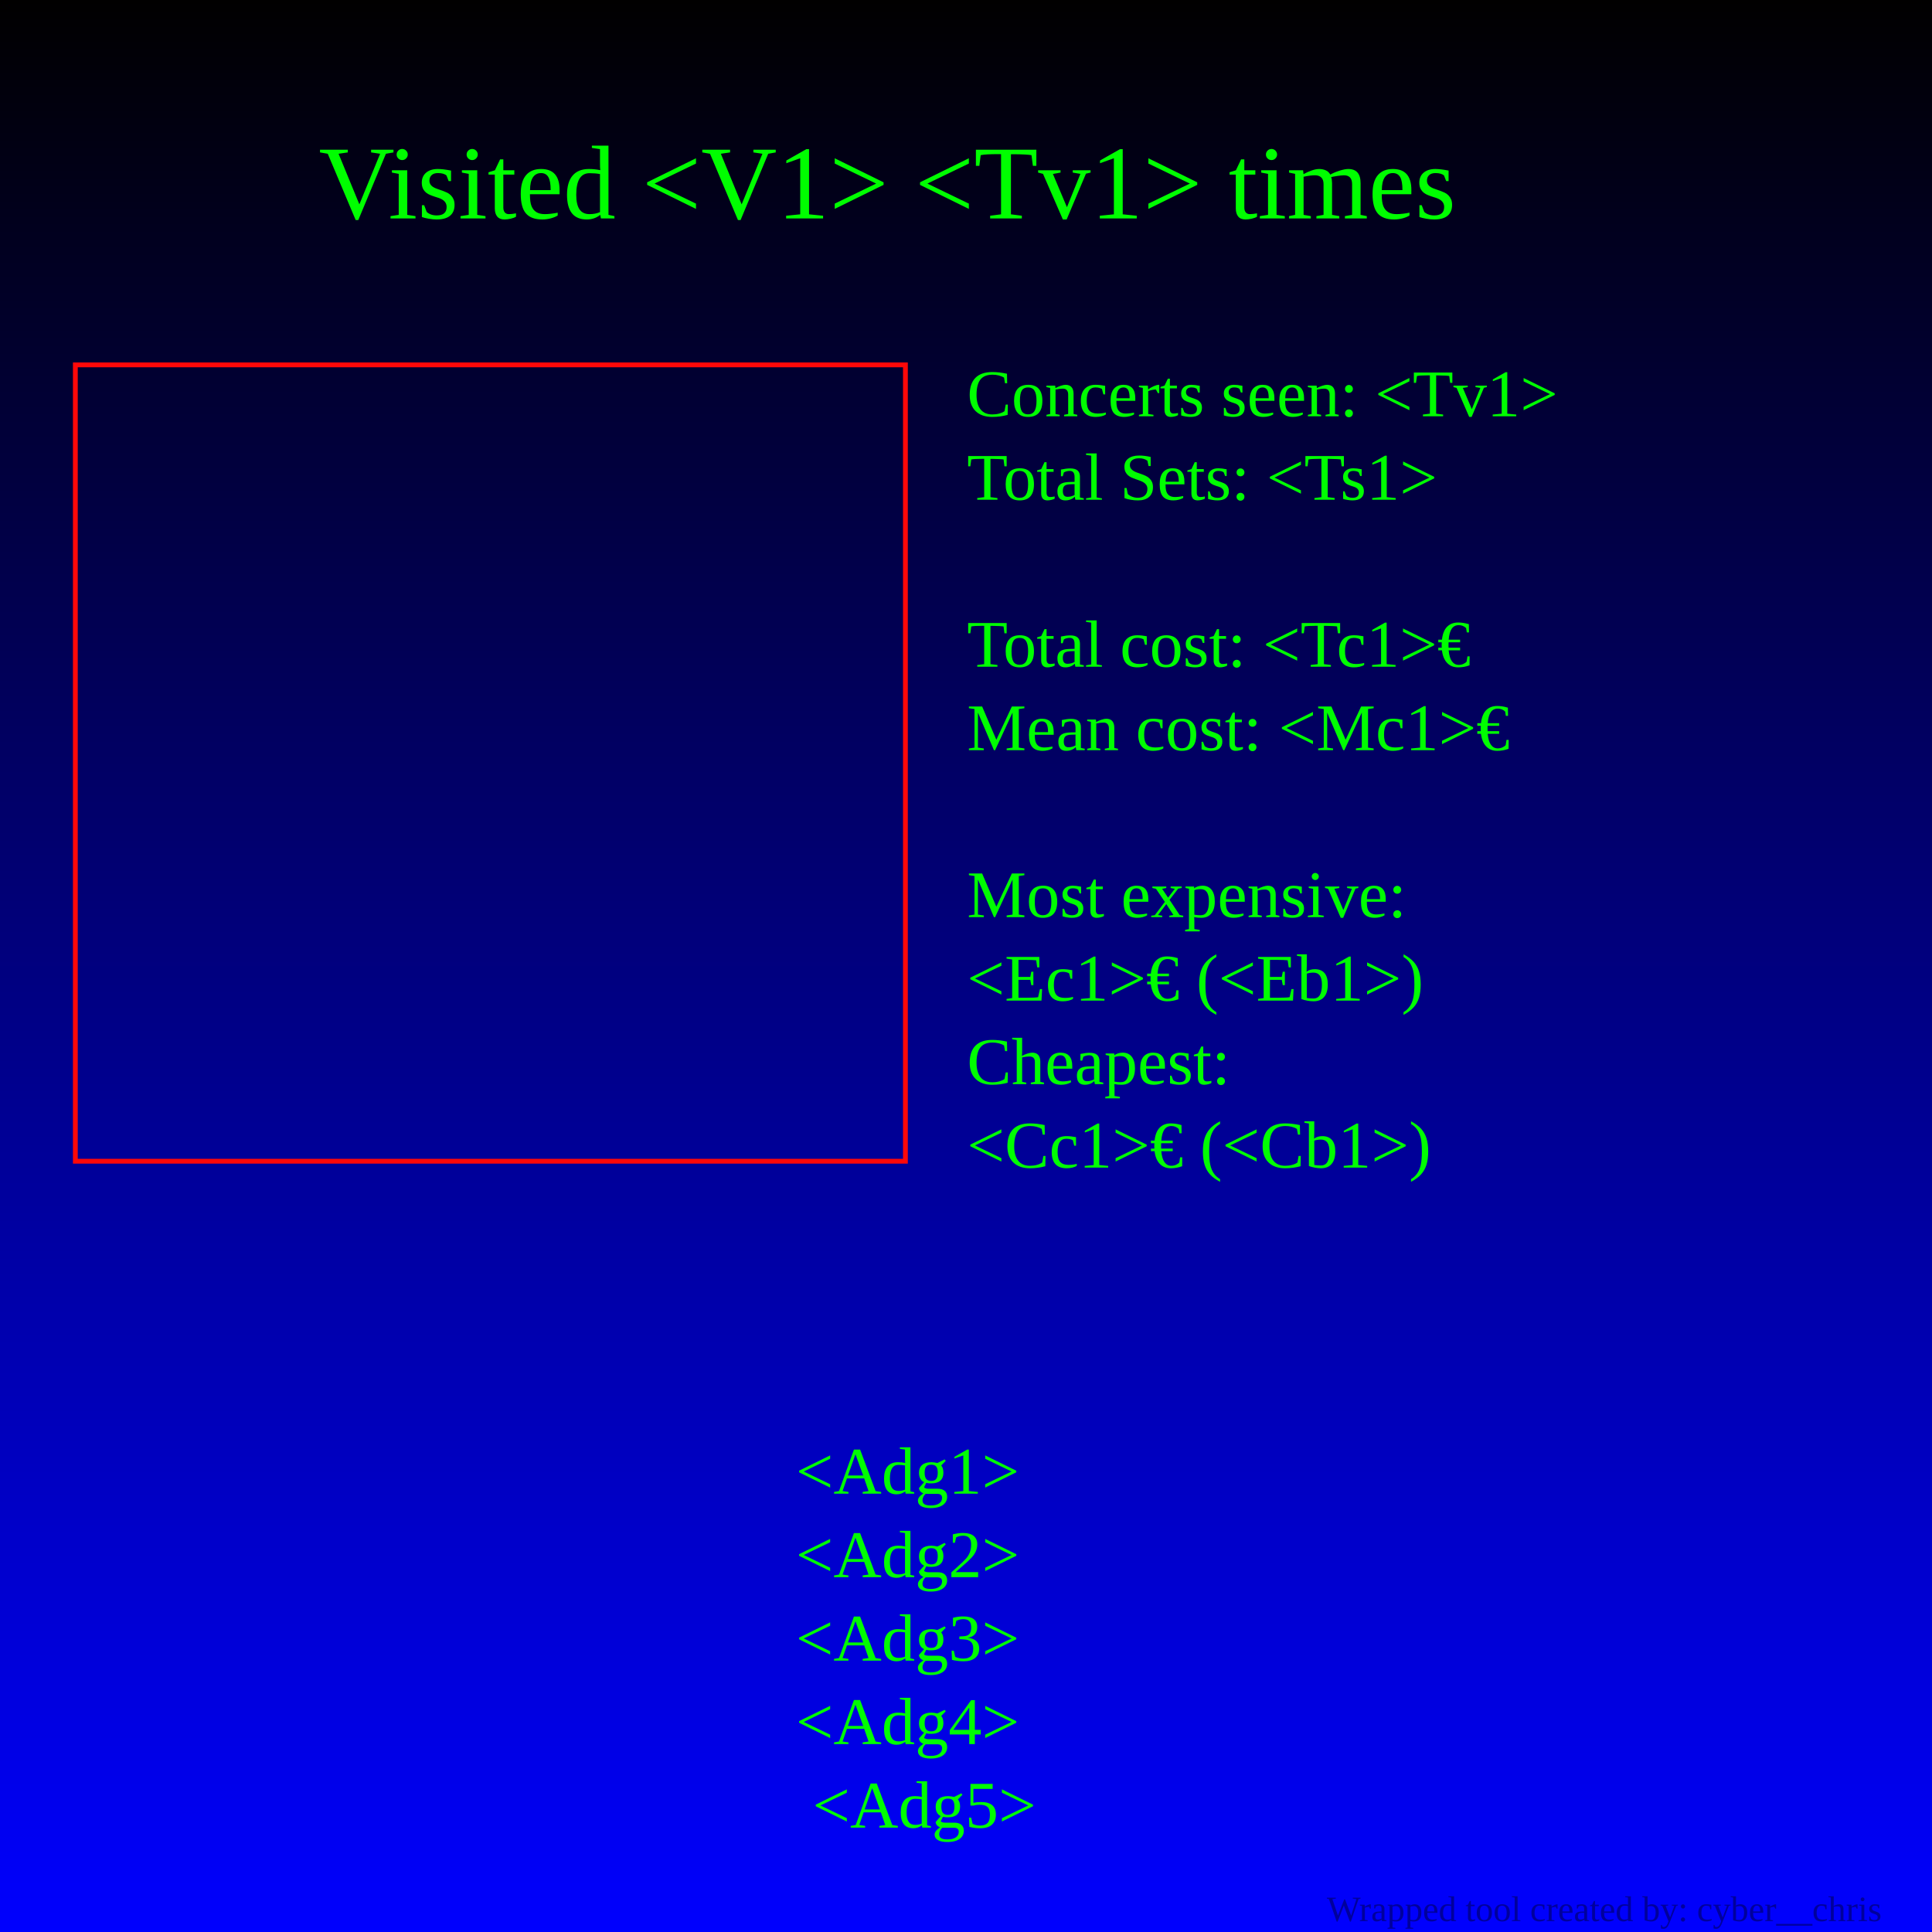
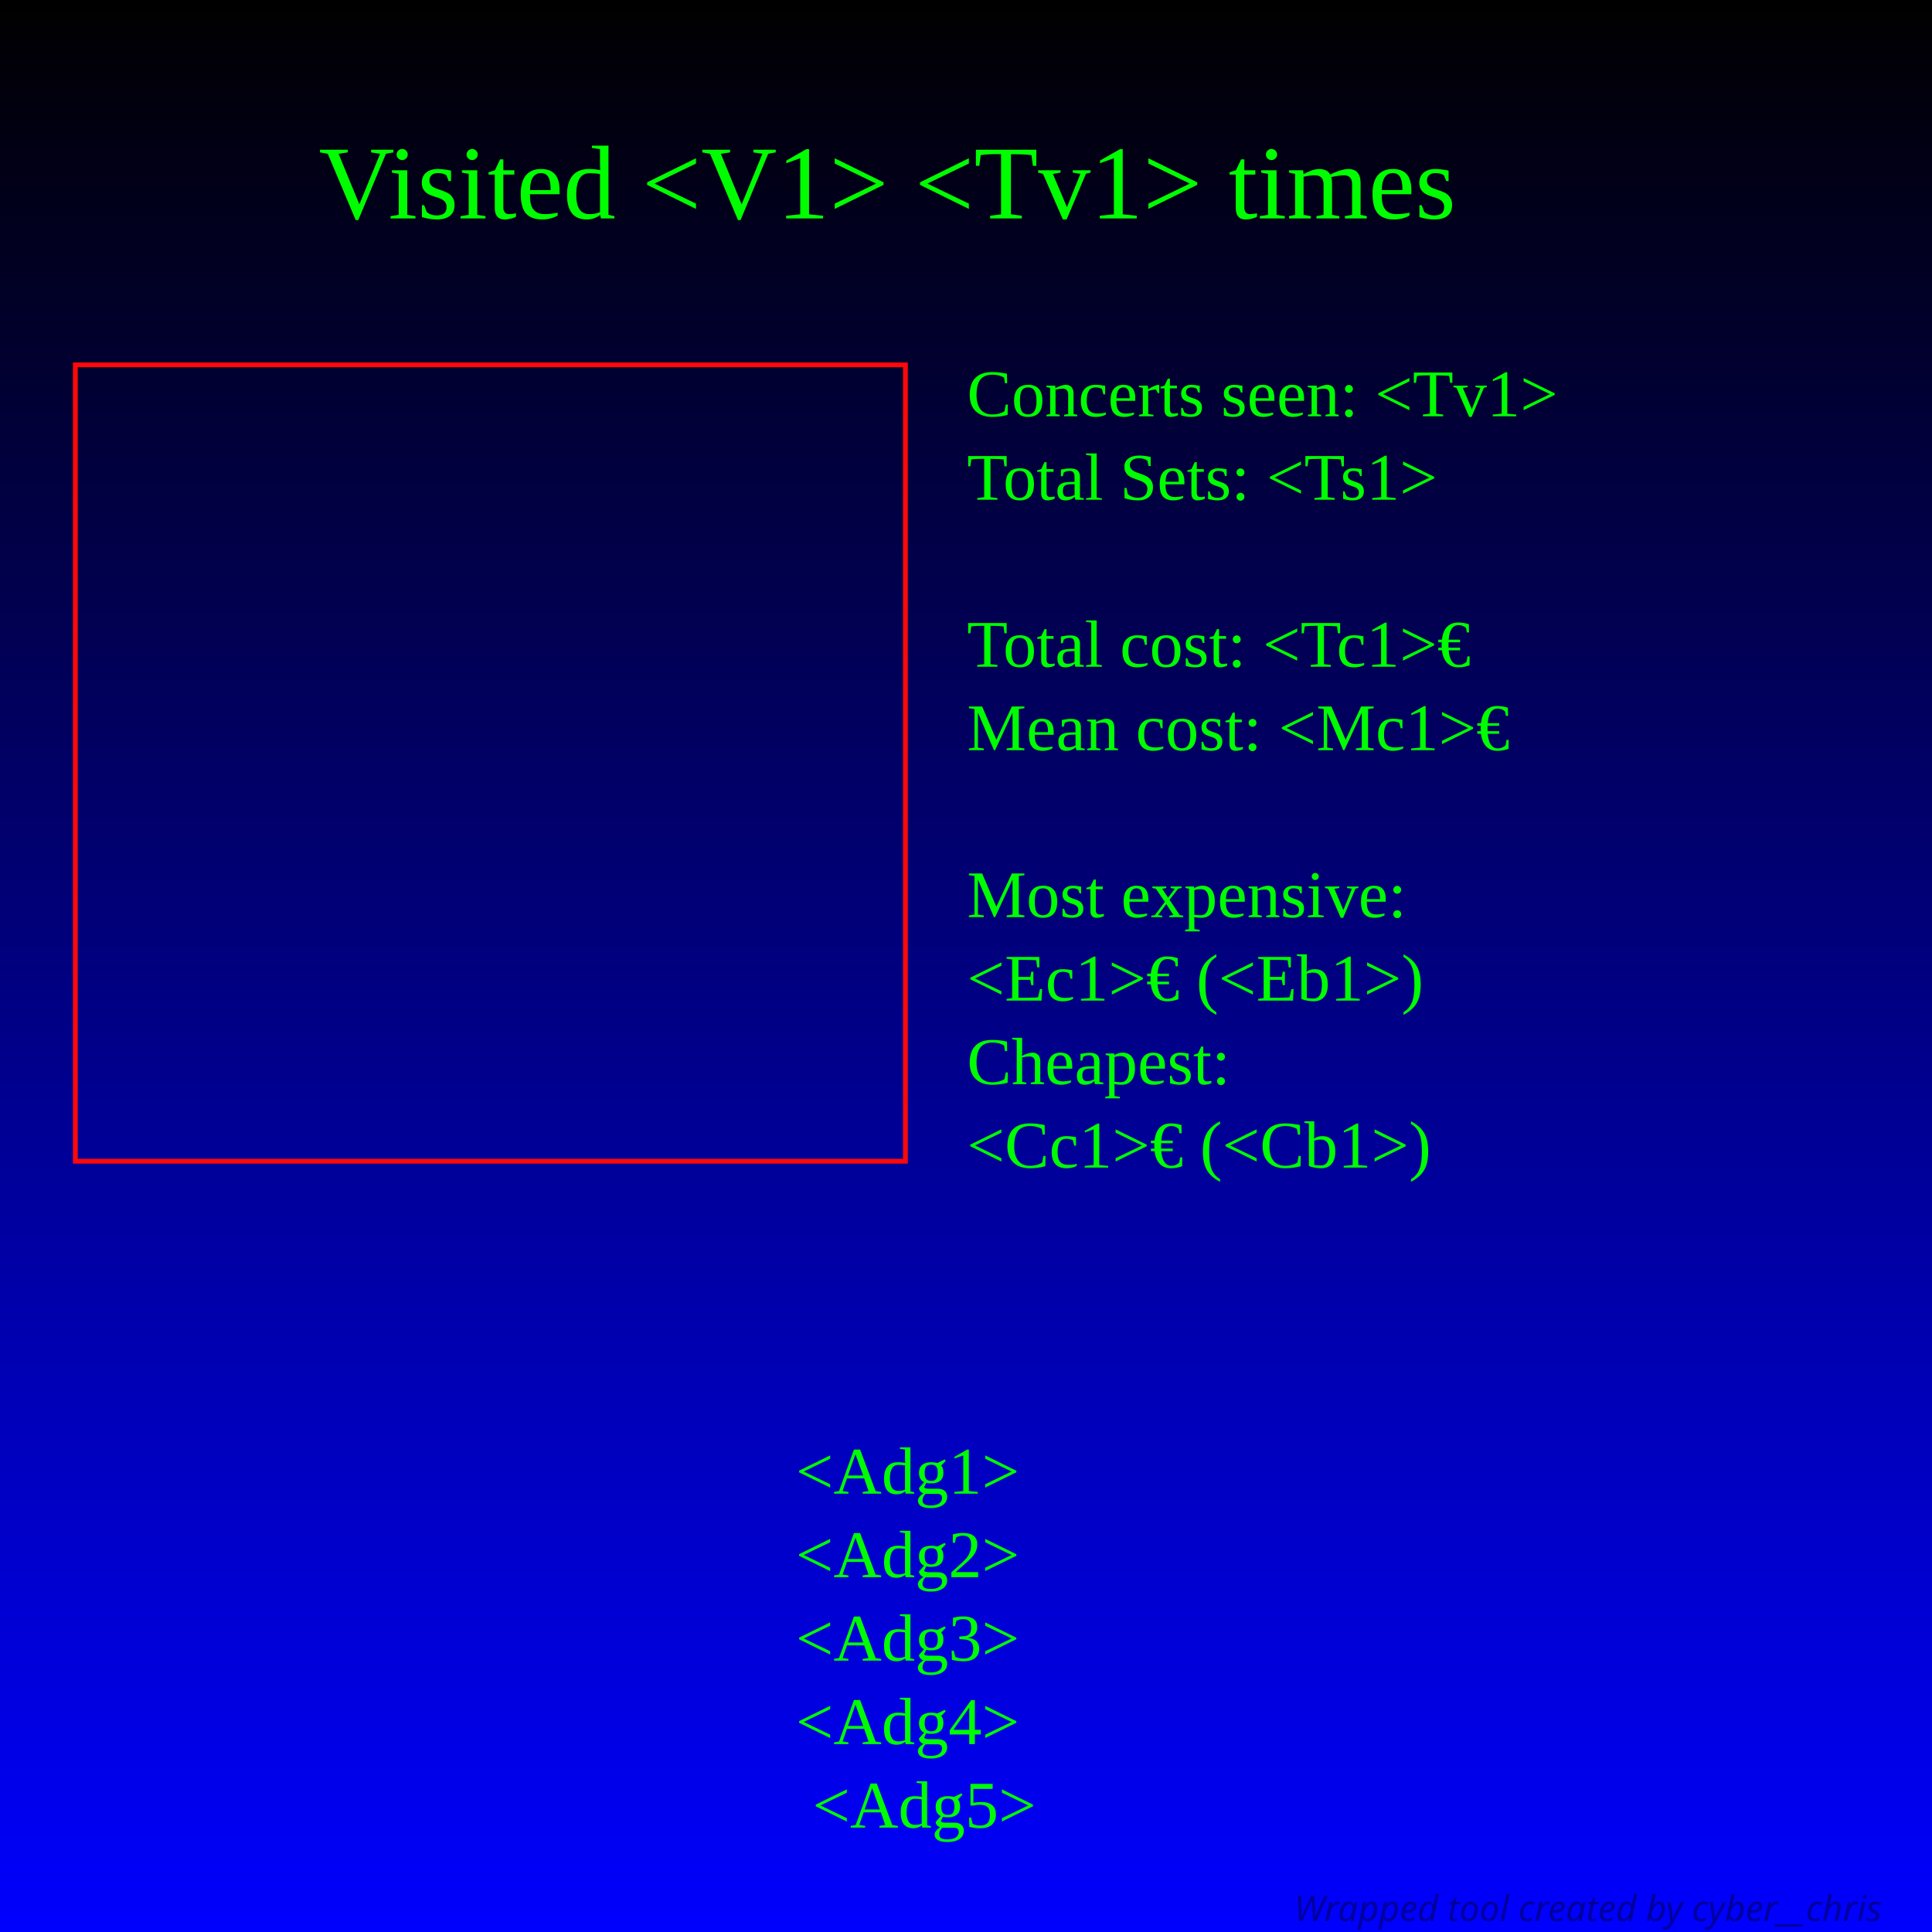
<svg xmlns="http://www.w3.org/2000/svg" xmlns:xlink="http://www.w3.org/1999/xlink" width="1080" height="1080" viewBox="0 0 1080 1080" version="1.1" id="svg1">
  <defs id="defs1">
    <pattern xlink:href="#pattern6-7" preserveAspectRatio="xMidYMid" id="pattern7" patternTransform="matrix(0.2389014,0,0,0.2389014,228.0576,249.6872)" />
    <pattern patternUnits="userSpaceOnUse" width="29" height="20" patternTransform="translate(190,350)" preserveAspectRatio="xMidYMid" style="fill:#010000" id="pattern6-7">
      <path style="fill:none;stroke:#010000;stroke-width:10;stroke-linecap:butt;stroke-dasharray:none;paint-order:stroke markers fill;stop-color:#010000" d="M 0,5 C 19,5 10,15 29,15" id="path4-2" />
    </pattern>
    <linearGradient id="linearGradient3">
      <stop style="stop-color:#010000;stop-opacity:1;" offset="0" id="stop3" />
      <stop style="stop-color:#0000fe;stop-opacity:1" offset="1" id="stop4" />
    </linearGradient>
    <linearGradient xlink:href="#linearGradient3" id="linearGradient4" x1="540" y1="0" x2="540" y2="1080" gradientUnits="userSpaceOnUse" />
  </defs>
  <g id="layer2" style="display:inline">
    <rect style="fill:url(#linearGradient4);fill-opacity:1" id="rect2" width="1080" height="1080" x="0" y="0" />
  </g>
  <g id="layer1" style="display:inline">
    <text xml:space="preserve" style="font-size:58.667px;text-align:start;writing-mode:lr-tb;direction:ltr;text-anchor:start;fill:#00fe00;stroke-width:0.526" x="529.718" y="122.113" id="text1">
      <tspan id="tspan1" x="540.03" y="122.113" style="font-size:58.667px;text-align:center;text-anchor:middle;stroke-width:0.526">Visited &lt;V1&gt; &lt;Tv1&gt; times </tspan>
    </text>
  </g>
  <g id="layer3">
    <rect style="display:inline;fill:none;stroke:#ff0808;stroke-width:2.68;stroke-linecap:butt;stroke-linejoin:miter;stroke-dasharray:none;stroke-opacity:1" id="rect1" width="464.014" height="445.17" x="42.118" y="203.963" />
    <text xml:space="preserve" style="font-size:45.869px;text-align:start;writing-mode:lr-tb;direction:ltr;text-anchor:start;display:inline;fill:none;stroke:url(#pattern7);stroke-width:0.247;stroke-linecap:butt;stroke-linejoin:miter;stroke-dasharray:none;stroke-opacity:1" x="240.003" y="203.819" id="text7">
      <tspan id="tspan7" x="240.003" y="203.819" style="fill:#00fe00;stroke:#ff0808;stroke-width:0.247;stroke-opacity:0" />
    </text>
    <text xml:space="preserve" style="font-size:37.333px;text-align:start;writing-mode:lr-tb;direction:ltr;text-anchor:start;display:inline;fill:#00fe00;stroke:#ff0808;stroke-width:1.034;stroke-linecap:butt;stroke-linejoin:miter;stroke-dasharray:none;stroke-opacity:0" x="540.547" y="232.7" id="text9">
      <tspan x="540.547" y="232.7" id="tspan2" style="font-size:37.333px">Concerts seen: &lt;Tv1&gt; </tspan>
      <tspan x="540.547" y="279.367" id="tspan3" style="font-size:37.333px">Total Sets: &lt;Ts1&gt;</tspan>
      <tspan x="540.547" y="326.033" style="font-size:37.333px" id="tspan15" />
      <tspan x="540.547" y="372.7" id="tspan4" dx="0 0 0 0 0 0 0 0 0 0 0 0 0 0 0 0 2.041" style="font-size:37.333px">Total cost: &lt;Tc1&gt;€</tspan>
      <tspan x="540.547" y="419.367" dx="0 0 0 0 0 0 0 0 0 0 0 0 0 0 0 0 0 0 0 0 0 0 0 0 0 0 0 0 0 0 0 0 0 2.041" style="font-size:37.333px" id="tspan9">Mean cost: &lt;Mc1&gt;€</tspan>
      <tspan x="540.547" y="466.033" dx="0 0 0 0 0 0 0 0 0 0 0 0 0 0 0 0 0 0 0 0 0 0 0 0 0 0 0 0 0 0 0 2.041" style="font-size:37.333px" id="tspan10" />
      <tspan x="540.547" y="512.7" style="font-size:37.333px" id="tspan16">Most expensive:</tspan>
      <tspan x="540.547" y="559.367" dx="0 0 0 0 0 0 0 0 0 0 0 0 0 0 0 0 0 0 0 0 0 0 0 0 0 0 0 0 0 0 2.041" style="font-size:37.333px" id="tspan6">&lt;Ec1&gt;€ (&lt;Eb1&gt;)</tspan>
      <tspan x="540.547" y="606.033" style="font-size:37.333px" id="tspan17">Cheapest:</tspan>
      <tspan x="540.547" y="652.7" dx="0 0 0 0 0 0 0 0 0 0 0 0 0 0 0 0 0 0 0 0 0 0 0 0 0 0 0 0 0 0 0 0 0 0 0 0 0 0 0 0 0 0 0 0 0 0 0 0 0 0 0 2.041" style="font-size:37.333px" id="tspan8">&lt;Cc1&gt;€ (&lt;Cb1&gt;)</tspan>
      <tspan x="540.547" y="699.367" style="font-size:37.333px" id="tspan18" dx="0 0 0 0 0 0 0 0 0 0 0 0 0 0 0 0 0 0 0 0 0 0 0 0 0 0 0 0 0 0 0 0 0 0 0 0 0 0 0 0 0 0 0 0 0 0 0 0 0 0 0 0 2.041" />
      <tspan x="540.547" y="746.033" id="tspan5" style="font-size:37.333px"> </tspan>
    </text>
    <text xml:space="preserve" style="font-size:37.333px;text-align:center;writing-mode:lr-tb;direction:ltr;text-anchor:middle;fill:#ff00ff;stroke:#ff0808;stroke-width:1.034;stroke-opacity:0" x="540.03" y="834.972" id="text14">
      <tspan id="tspan14" x="540.03" y="834.972" style="font-size:37.333px;fill:#00fe00">&lt;Adg1&gt;</tspan>
      <tspan x="540.03" y="881.638" style="font-size:37.333px;fill:#00fe00" id="tspan11">&lt;Adg2&gt;</tspan>
      <tspan x="540.03" y="928.305" style="font-size:37.333px;fill:#00fe00" id="tspan12">&lt;Adg3&gt;</tspan>
      <tspan x="540.03" y="974.971" style="font-size:37.333px;fill:#00fe00" id="tspan13">&lt;Adg4&gt;</tspan>
      <tspan x="540.03" y="1021.638" style="font-size:37.333px;fill:#00fe00" id="tspan19">&lt;Adg5&gt;</tspan>
    </text>
    <text xml:space="preserve" style="font-size:20px;text-align:end;writing-mode:lr-tb;direction:ltr;text-anchor:end;display:inline;fill:#000000;fill-opacity:0.382;stroke:#ff0808;stroke-width:1.318;stroke-opacity:0" x="1076.885" y="1073.918" id="text17-0">
-       <tspan id="tspan17-3" x="1076.885" y="1073.918" style="font-size:20px;fill:#000000;fill-opacity:0.382;stroke-width:1.318" dx="0 0 0 0 0 0 0 0 0 0 0 0 0 0 0 0 0 0 0 0 0 0 0 0 0 0 0 0 0 0 0 1.277">Wrapped tool created by: cyber__chris</tspan>
+       <tspan id="tspan17-3" x="1076.885" y="1073.918" style="font-style:italic;font-variant:normal;font-weight:normal;font-stretch:normal;font-size:20px;font-family:sans-serif;-inkscape-font-specification:'sans-serif Italic';fill:#000000;fill-opacity:0.382;stroke-width:1.318" dx="0 0 0 0 0 0 0 0 0 0 0 0 0 0 0 0 0 0 0 0 0 0 0 0 0 0 0 0 0 0 1.277">Wrapped tool created by cyber__chris</tspan>
    </text>
  </g>
</svg>
